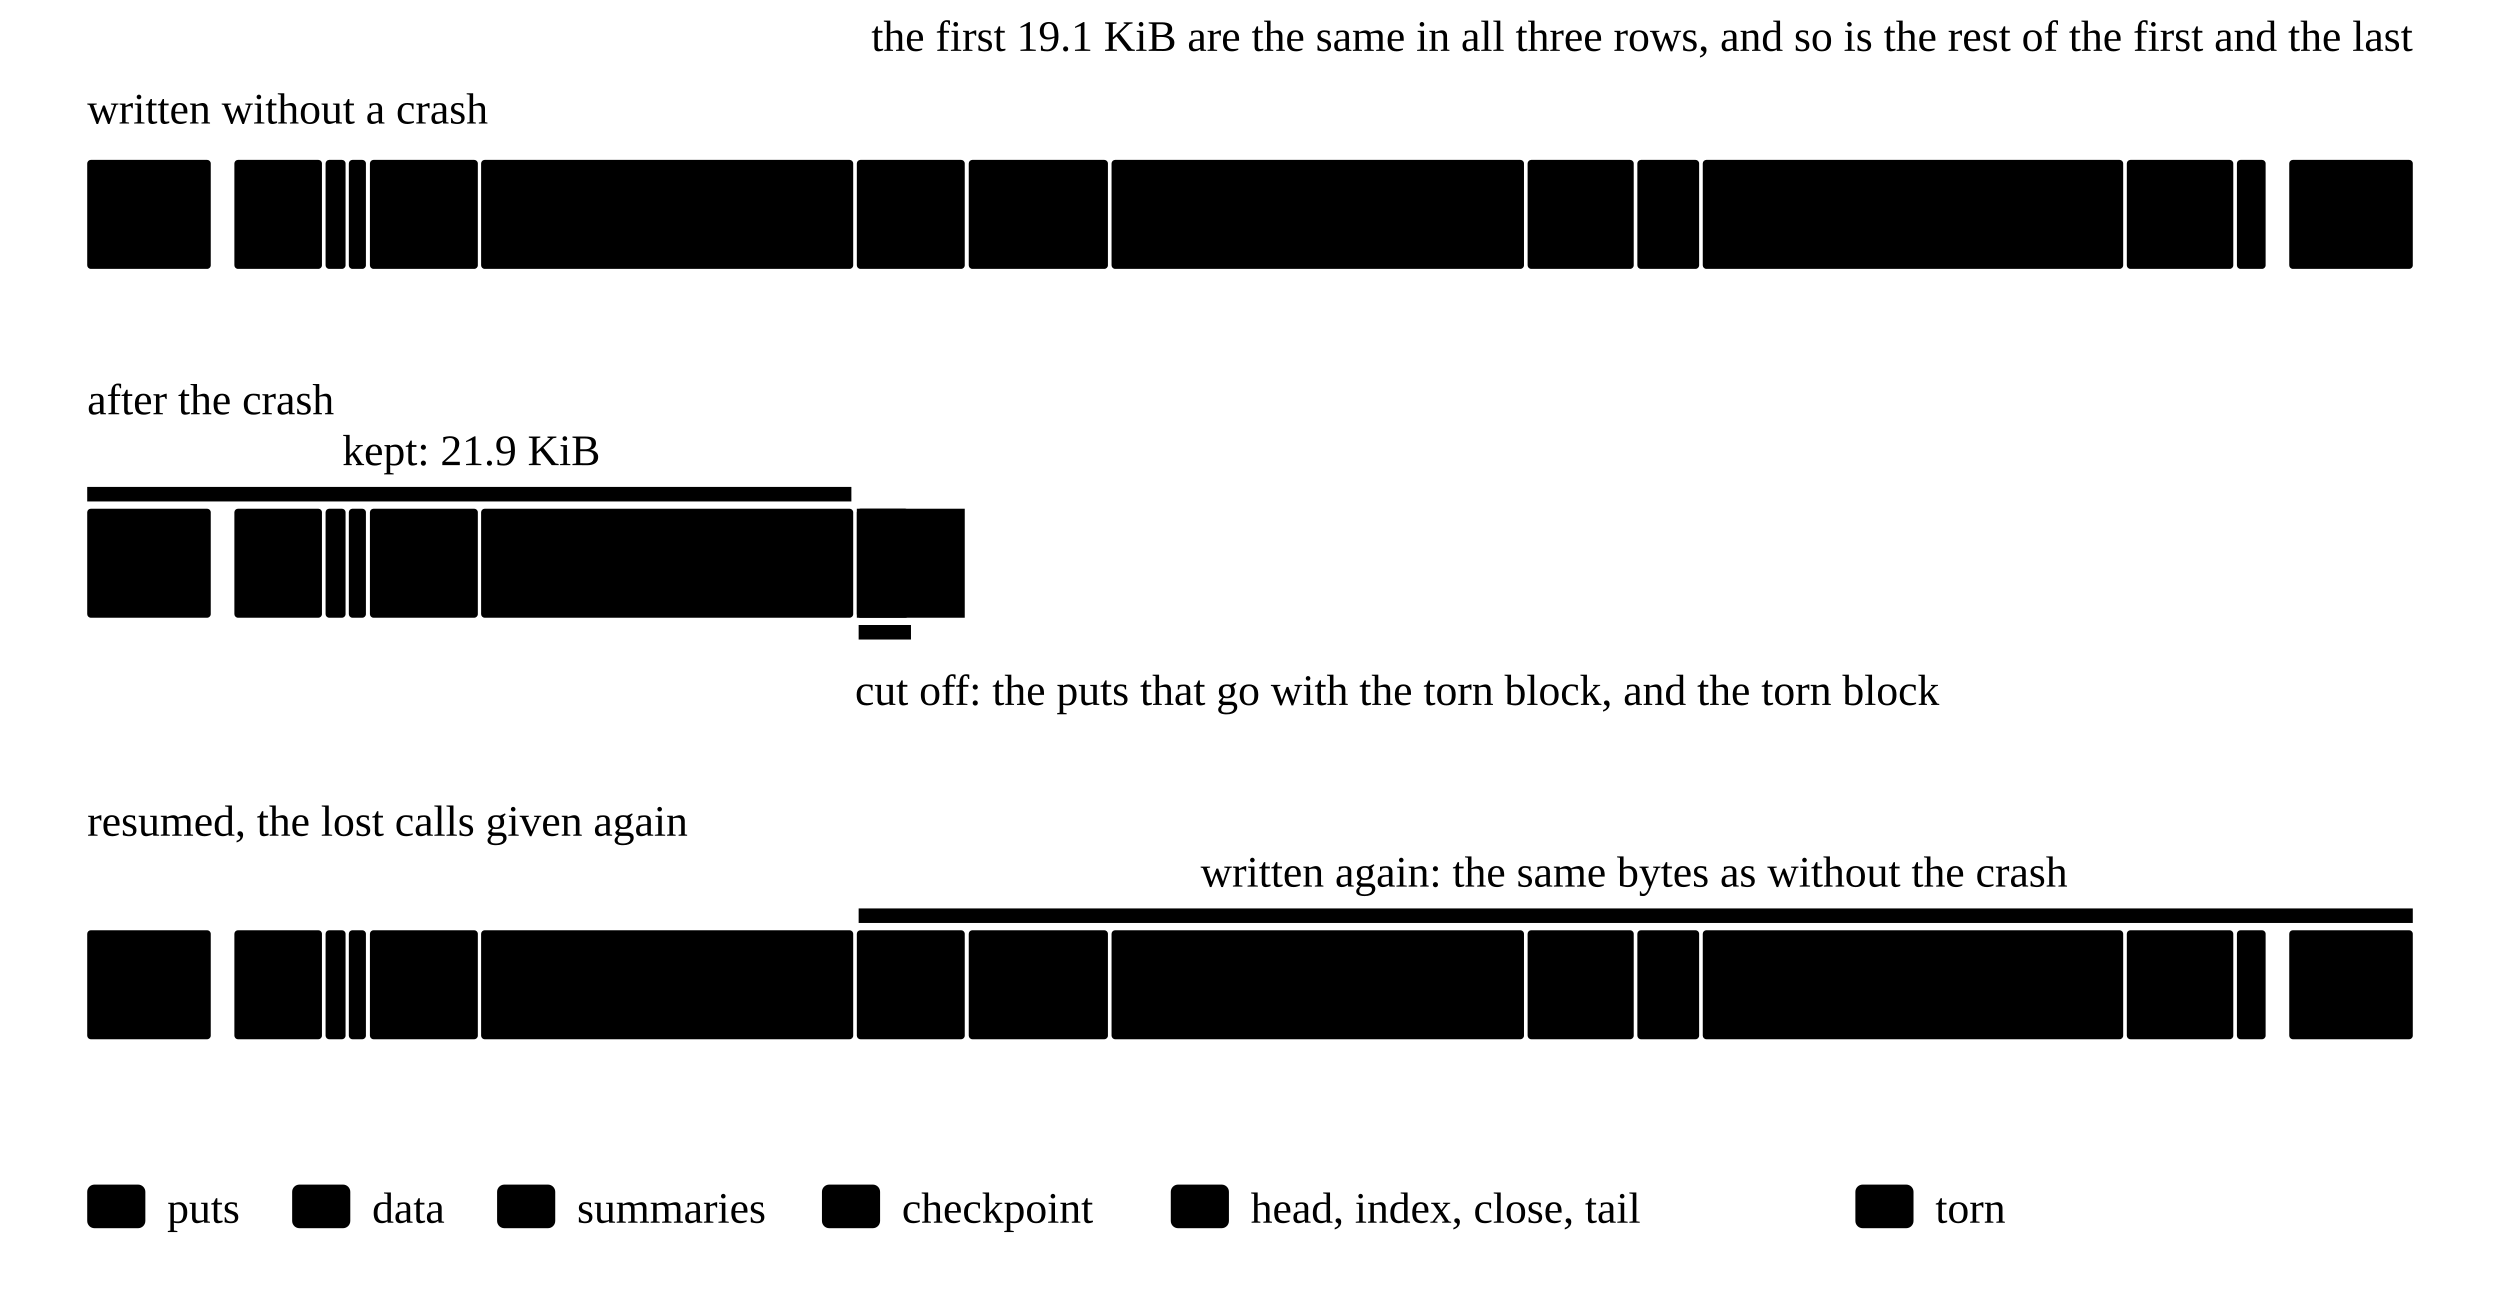
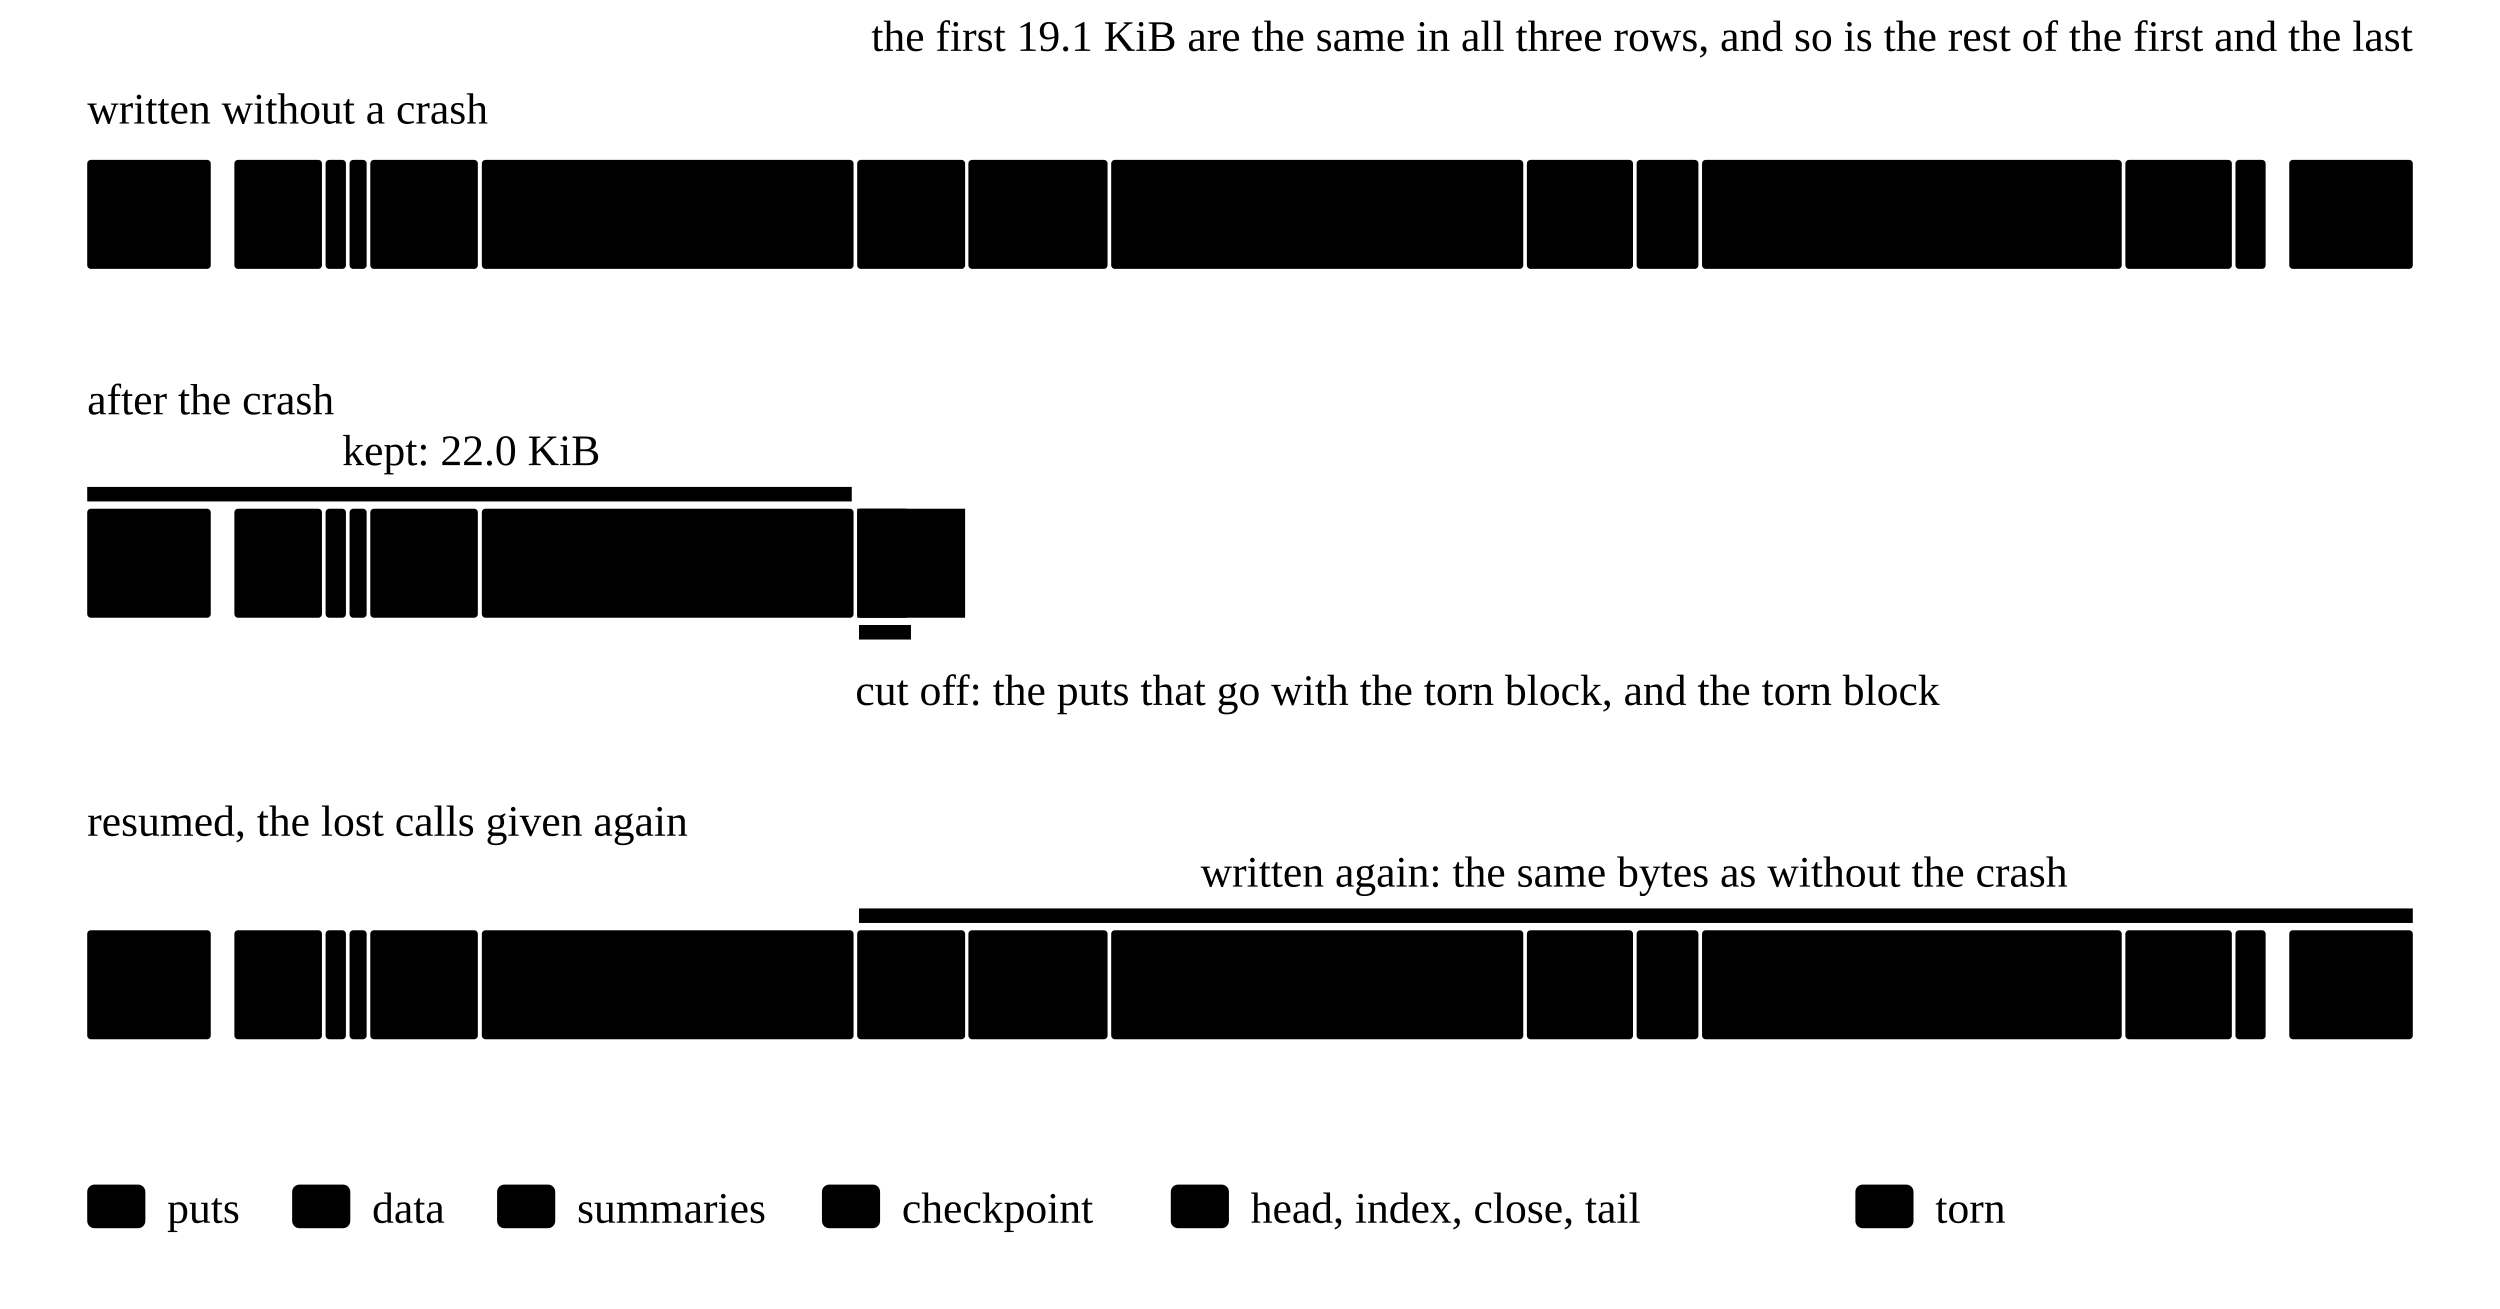
- <svg xmlns="http://www.w3.org/2000/svg" class="ww-svg" viewBox="0 0 688 360" width="688" height="360" role="img" aria-label="Resuming: the resume keeps 21.9 KiB of the 22.2 KiB on disk and cuts off the torn block and the puts that go with it; the producer gives the lost calls again, and the piece ends with the same 56.0 KiB as one written without the crash">
+ <svg xmlns="http://www.w3.org/2000/svg" class="ww-svg" viewBox="0 0 688 360" width="688" height="360" role="img" aria-label="Resuming: the resume keeps 22.0 KiB of the 22.2 KiB on disk and cuts off the torn block and the puts that go with it; the producer gives the lost calls again, and the piece ends with the same 56.0 KiB as one written without the crash">
  <text x="664.0" y="14.0" text-anchor="end" class="soft small">the first 19.1 KiB are the same in all three rows, and so is the rest of the first and the last</text>
  <text x="24.0" y="34.0" text-anchor="start" class="strong">written without a crash</text>
  <rect x="24.0" y="44.0" width="34.0" height="30.0" rx="1" class="faint" />
  <text x="41.0" y="63.5" text-anchor="middle" class="soft small">...</text>
  <rect x="630.0" y="44.0" width="34.0" height="30.0" rx="1" class="faint" />
  <text x="647.0" y="63.5" text-anchor="middle" class="soft small">...</text>
  <rect x="64.5" y="44.0" width="24.1" height="30.0" rx="1" class="tint-amber" />
-   <rect x="89.6" y="44.0" width="5.5" height="30.0" rx="1" class="tint-purple" />
-   <rect x="96.0" y="44.0" width="4.7" height="30.0" rx="1" class="tint-blue" />
-   <rect x="101.8" y="44.0" width="29.7" height="30.0" rx="1" class="tint-blue" />
-   <rect x="132.4" y="44.0" width="102.4" height="30.0" rx="1" class="tint-blue" />
-   <text x="183.6" y="63.5" text-anchor="middle" class="small">samples</text>
-   <rect x="235.8" y="44.0" width="29.7" height="30.0" rx="1" class="tint-blue" />
-   <rect x="266.6" y="44.0" width="38.3" height="30.0" rx="1" class="tint-amber" />
-   <rect x="305.9" y="44.0" width="113.5" height="30.0" rx="1" class="tint-blue" />
-   <text x="362.6" y="63.5" text-anchor="middle" class="small">samples</text>
-   <rect x="420.4" y="44.0" width="29.2" height="30.0" rx="1" class="tint-blue" />
-   <rect x="450.6" y="44.0" width="17.0" height="30.0" rx="1" class="tint-amber" />
-   <rect x="468.6" y="44.0" width="115.7" height="30.0" rx="1" class="tint-blue" />
-   <text x="526.4" y="63.5" text-anchor="middle" class="small">samples</text>
-   <rect x="585.3" y="44.0" width="29.3" height="30.0" rx="1" class="tint-blue" />
-   <rect x="615.6" y="44.0" width="7.9" height="30.0" rx="1" class="tint-blue" />
+   <rect x="89.6" y="44.0" width="5.6" height="30.0" rx="1" class="tint-purple" />
+   <rect x="96.2" y="44.0" width="4.7" height="30.0" rx="1" class="tint-blue" />
+   <rect x="101.9" y="44.0" width="29.6" height="30.0" rx="1" class="tint-blue" />
+   <rect x="132.6" y="44.0" width="102.3" height="30.0" rx="1" class="tint-blue" />
+   <text x="183.7" y="63.5" text-anchor="middle" class="small">samples</text>
+   <rect x="235.9" y="44.0" width="29.7" height="30.0" rx="1" class="tint-blue" />
+   <rect x="266.5" y="44.0" width="38.3" height="30.0" rx="1" class="tint-amber" />
+   <rect x="305.8" y="44.0" width="113.4" height="30.0" rx="1" class="tint-blue" />
+   <text x="362.5" y="63.5" text-anchor="middle" class="small">samples</text>
+   <rect x="420.2" y="44.0" width="29.2" height="30.0" rx="1" class="tint-blue" />
+   <rect x="450.4" y="44.0" width="17.0" height="30.0" rx="1" class="tint-amber" />
+   <rect x="468.4" y="44.0" width="115.5" height="30.0" rx="1" class="tint-blue" />
+   <text x="526.2" y="63.5" text-anchor="middle" class="small">samples</text>
+   <rect x="584.9" y="44.0" width="29.3" height="30.0" rx="1" class="tint-blue" />
+   <rect x="615.2" y="44.0" width="8.3" height="30.0" rx="1" class="tint-blue" />
  <text x="24.0" y="114.0" text-anchor="start" class="strong">after the crash</text>
  <rect x="24.0" y="140.0" width="34.0" height="30.0" rx="1" class="faint" />
  <text x="41.0" y="159.5" text-anchor="middle" class="soft small">...</text>
  <rect x="64.5" y="140.0" width="24.1" height="30.0" rx="1" class="tint-amber" />
-   <rect x="89.6" y="140.0" width="5.5" height="30.0" rx="1" class="tint-purple" />
-   <rect x="96.0" y="140.0" width="4.7" height="30.0" rx="1" class="tint-blue" />
-   <rect x="101.8" y="140.0" width="29.7" height="30.0" rx="1" class="tint-blue" />
-   <rect x="132.4" y="140.0" width="102.4" height="30.0" rx="1" class="tint-blue" />
-   <text x="183.6" y="159.5" text-anchor="middle" class="small">samples</text>
-   <path d="M235.8 140.0 h29.7 v30 h-29.7 Z" class="thin dash" />
-   <rect x="235.8" y="140.0" width="14.3" height="30.0" rx="1" class="tint-accent" />
-   <path d="M24.0 138.0 v-4 H234.3 v4" class="thin" />
-   <text x="129.7" y="128.0" text-anchor="middle" class="small">kept: 21.9 KiB</text>
-   <path d="M236.3 172.0 v4 H250.7 v-4" class="thin" />
-   <text x="235.3" y="194.0" text-anchor="start" class="accent small">cut off: the puts that go with the torn block, and the torn block</text>
+   <rect x="89.6" y="140.0" width="5.6" height="30.0" rx="1" class="tint-purple" />
+   <rect x="96.2" y="140.0" width="4.7" height="30.0" rx="1" class="tint-blue" />
+   <rect x="101.9" y="140.0" width="29.6" height="30.0" rx="1" class="tint-blue" />
+   <rect x="132.6" y="140.0" width="102.3" height="30.0" rx="1" class="tint-blue" />
+   <text x="183.7" y="159.5" text-anchor="middle" class="small">samples</text>
+   <path d="M235.9 140.0 h29.7 v30 h-29.7 Z" class="thin dash" />
+   <rect x="235.9" y="140.0" width="14.3" height="30.0" rx="1" class="tint-accent" />
+   <path d="M24.0 138.0 v-4 H234.4 v4" class="thin" />
+   <text x="129.7" y="128.0" text-anchor="middle" class="small">kept: 22.0 KiB</text>
+   <path d="M236.4 172.0 v4 H250.7 v-4" class="thin" />
+   <text x="235.4" y="194.0" text-anchor="start" class="accent small">cut off: the puts that go with the torn block, and the torn block</text>
  <text x="24.0" y="230.0" text-anchor="start" class="strong">resumed, the lost calls given again</text>
  <rect x="24.0" y="256.0" width="34.0" height="30.0" rx="1" class="faint" />
  <text x="41.0" y="275.5" text-anchor="middle" class="soft small">...</text>
  <rect x="630.0" y="256.0" width="34.0" height="30.0" rx="1" class="faint" />
  <text x="647.0" y="275.5" text-anchor="middle" class="soft small">...</text>
  <rect x="64.5" y="256.0" width="24.1" height="30.0" rx="1" class="tint-amber" />
-   <rect x="89.6" y="256.0" width="5.5" height="30.0" rx="1" class="tint-purple" />
-   <rect x="96.0" y="256.0" width="4.7" height="30.0" rx="1" class="tint-blue" />
-   <rect x="101.8" y="256.0" width="29.7" height="30.0" rx="1" class="tint-blue" />
-   <rect x="132.4" y="256.0" width="102.4" height="30.0" rx="1" class="tint-blue" />
-   <text x="183.6" y="275.5" text-anchor="middle" class="small">samples</text>
-   <rect x="235.8" y="256.0" width="29.7" height="30.0" rx="1" class="tint-blue" />
-   <rect x="266.6" y="256.0" width="38.3" height="30.0" rx="1" class="tint-amber" />
-   <rect x="305.9" y="256.0" width="113.5" height="30.0" rx="1" class="tint-blue" />
-   <text x="362.6" y="275.5" text-anchor="middle" class="small">samples</text>
-   <rect x="420.4" y="256.0" width="29.2" height="30.0" rx="1" class="tint-blue" />
-   <rect x="450.6" y="256.0" width="17.0" height="30.0" rx="1" class="tint-amber" />
-   <rect x="468.6" y="256.0" width="115.7" height="30.0" rx="1" class="tint-blue" />
-   <text x="526.4" y="275.5" text-anchor="middle" class="small">samples</text>
-   <rect x="585.3" y="256.0" width="29.3" height="30.0" rx="1" class="tint-blue" />
-   <rect x="615.6" y="256.0" width="7.9" height="30.0" rx="1" class="tint-blue" />
-   <path d="M236.3 254.0 v-4 H664.0 v4" class="thin" />
+   <rect x="89.6" y="256.0" width="5.6" height="30.0" rx="1" class="tint-purple" />
+   <rect x="96.2" y="256.0" width="4.7" height="30.0" rx="1" class="tint-blue" />
+   <rect x="101.9" y="256.0" width="29.6" height="30.0" rx="1" class="tint-blue" />
+   <rect x="132.6" y="256.0" width="102.3" height="30.0" rx="1" class="tint-blue" />
+   <text x="183.7" y="275.5" text-anchor="middle" class="small">samples</text>
+   <rect x="235.9" y="256.0" width="29.7" height="30.0" rx="1" class="tint-blue" />
+   <rect x="266.5" y="256.0" width="38.3" height="30.0" rx="1" class="tint-amber" />
+   <rect x="305.8" y="256.0" width="113.4" height="30.0" rx="1" class="tint-blue" />
+   <text x="362.5" y="275.5" text-anchor="middle" class="small">samples</text>
+   <rect x="420.2" y="256.0" width="29.2" height="30.0" rx="1" class="tint-blue" />
+   <rect x="450.4" y="256.0" width="17.0" height="30.0" rx="1" class="tint-amber" />
+   <rect x="468.4" y="256.0" width="115.5" height="30.0" rx="1" class="tint-blue" />
+   <text x="526.2" y="275.5" text-anchor="middle" class="small">samples</text>
+   <rect x="584.9" y="256.0" width="29.3" height="30.0" rx="1" class="tint-blue" />
+   <rect x="615.2" y="256.0" width="8.3" height="30.0" rx="1" class="tint-blue" />
+   <path d="M236.4 254.0 v-4 H664.0 v4" class="thin" />
  <text x="449.7" y="244.0" text-anchor="middle" class="small">written again: the same bytes as without the crash</text>
  <rect x="24.0" y="326.0" width="16.0" height="12.0" rx="2" class="tint-purple" />
  <text x="46.0" y="336.5" text-anchor="start" class="small">puts</text>
  <rect x="80.4" y="326.0" width="16.0" height="12.0" rx="2" class="tint-blue" />
  <text x="102.4" y="336.5" text-anchor="start" class="small">data</text>
  <rect x="136.8" y="326.0" width="16.0" height="12.0" rx="2" class="tint-teal" />
  <text x="158.8" y="336.5" text-anchor="start" class="small">summaries</text>
  <rect x="226.2" y="326.0" width="16.0" height="12.0" rx="2" class="tint-amber" />
  <text x="248.2" y="336.5" text-anchor="start" class="small">checkpoint</text>
  <rect x="322.2" y="326.0" width="16.0" height="12.0" rx="2" class="tint-green" />
  <text x="344.2" y="336.5" text-anchor="start" class="small">head, index, close, tail</text>
  <rect x="510.6" y="326.0" width="16.0" height="12.0" rx="2" class="tint-accent" />
  <text x="532.6" y="336.5" text-anchor="start" class="small">torn</text>
</svg>
